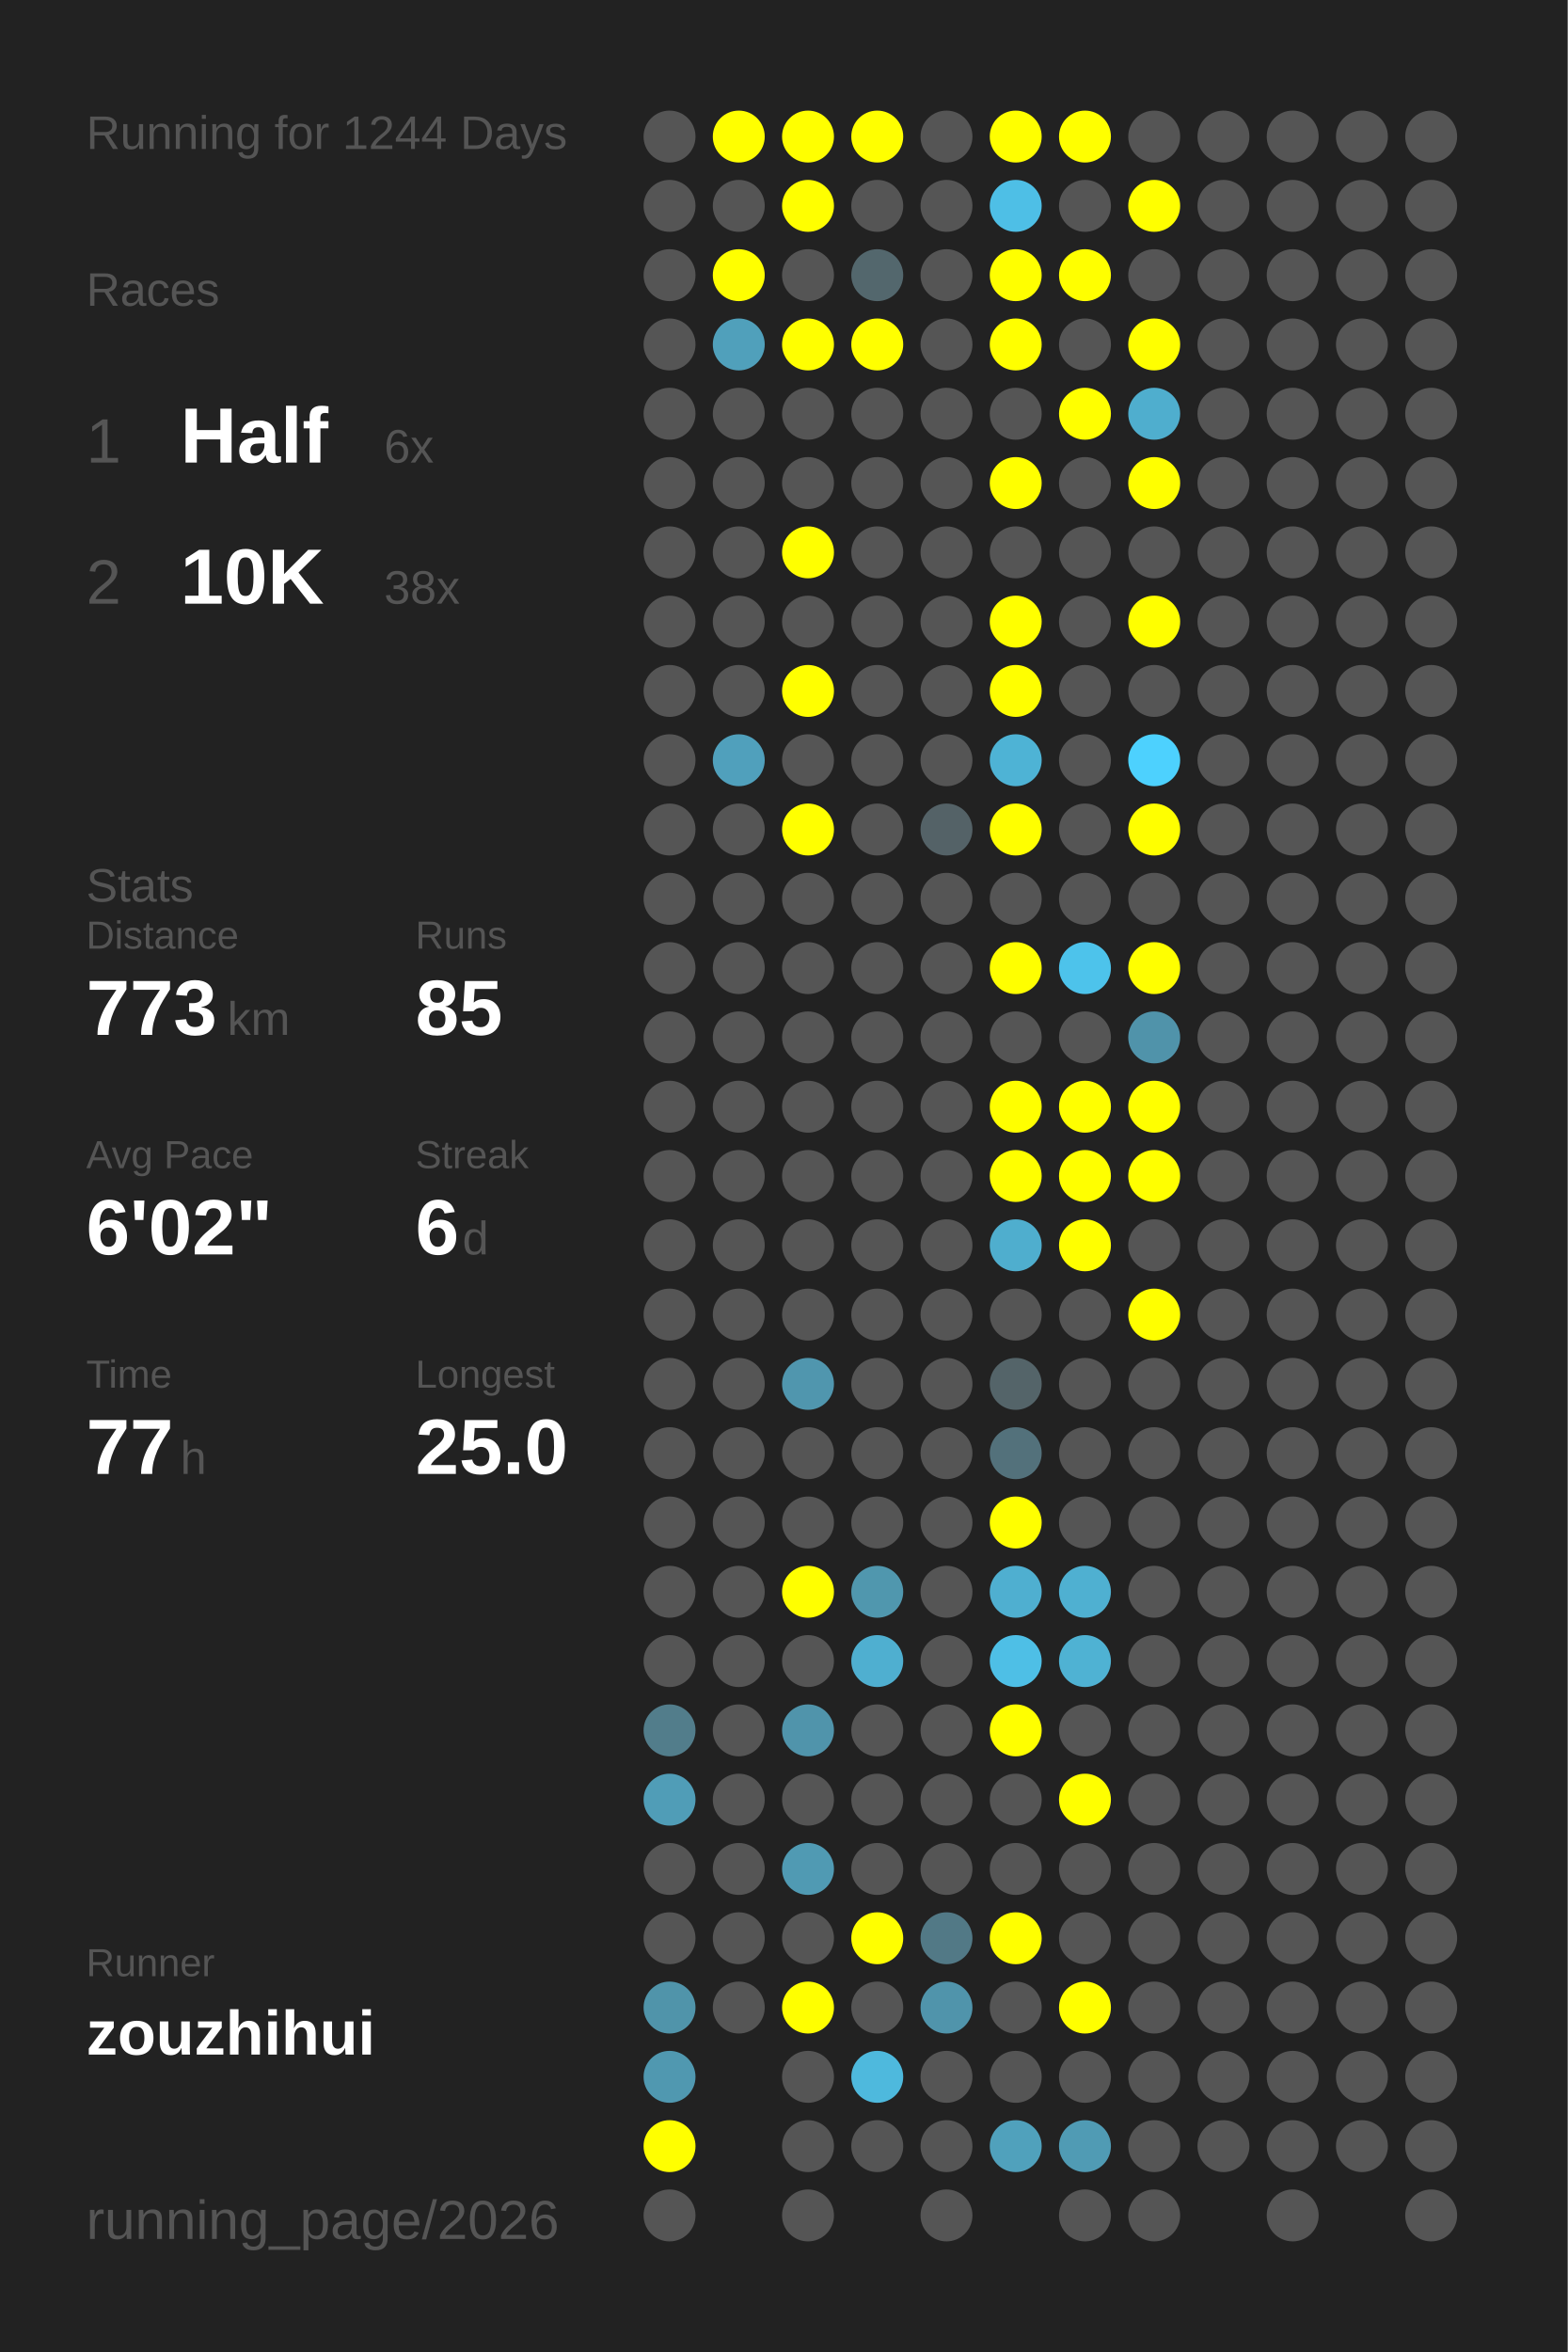
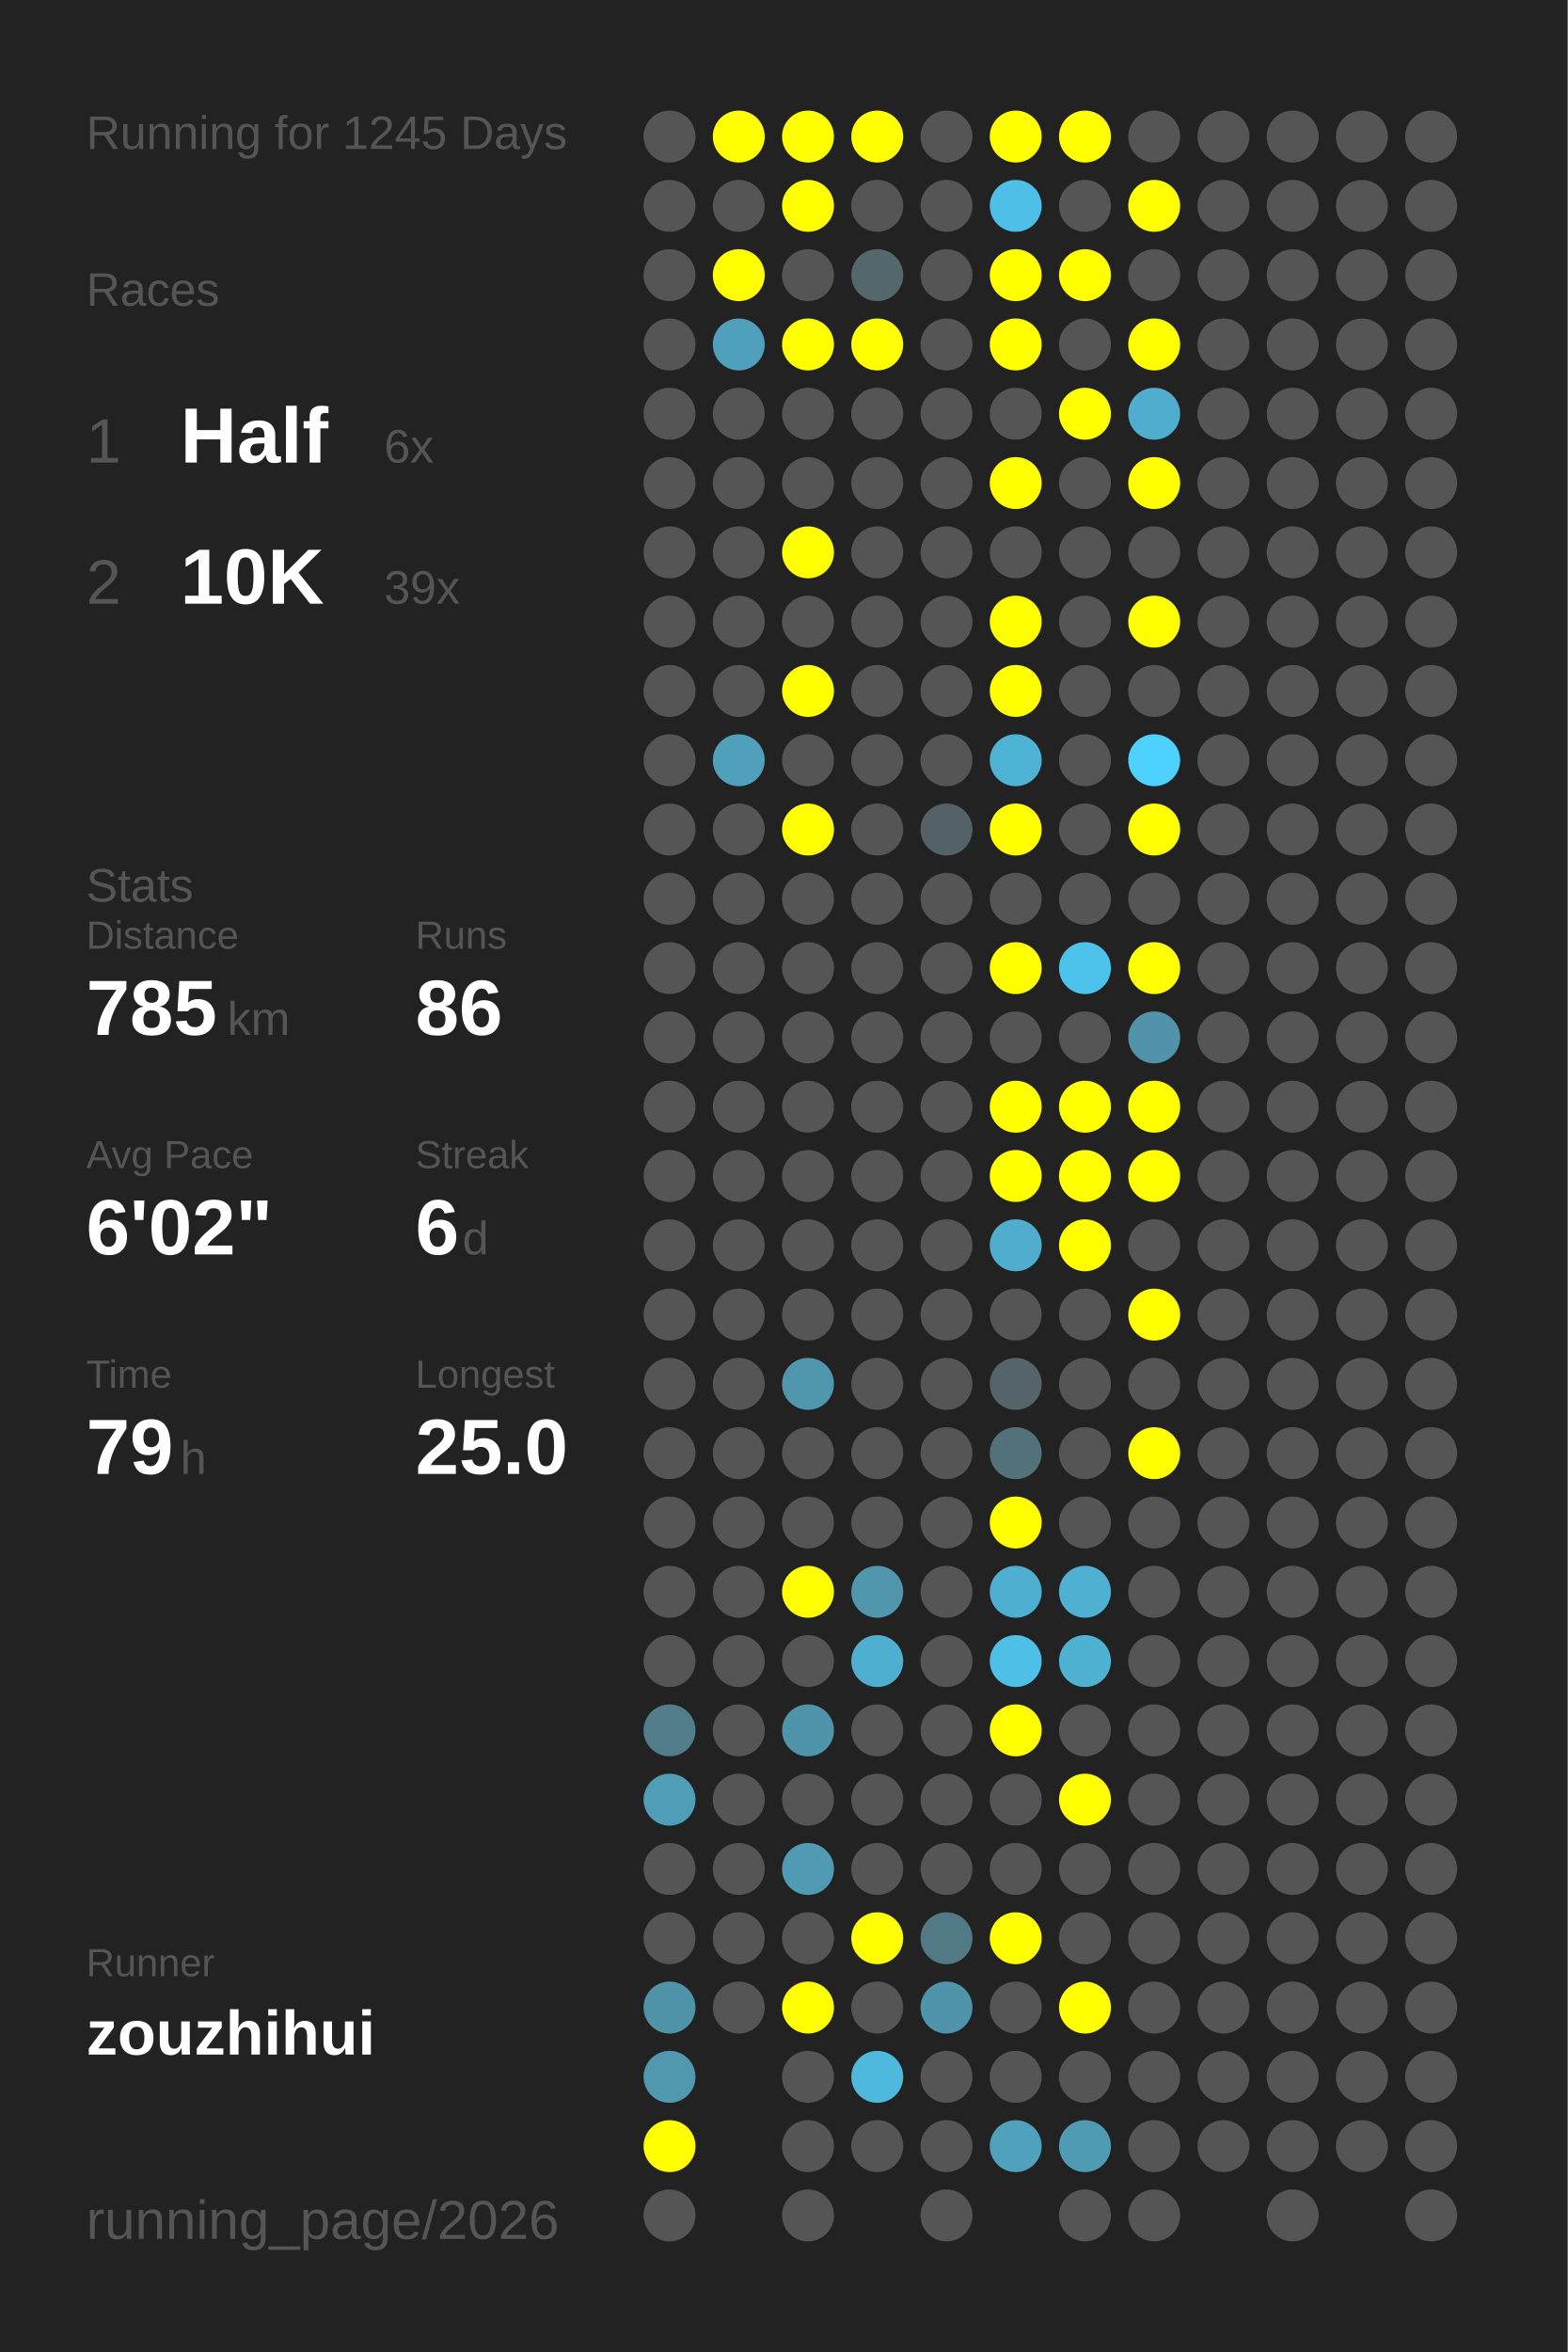
<svg xmlns="http://www.w3.org/2000/svg" baseProfile="full" height="300mm" version="1.1" viewBox="0,0,200,300" width="200mm">
  <defs />
  <rect fill="#222222" height="300" width="200" x="0" y="0" />
-   <text fill="#555555" style="font-size:6px; font-family:Arial;" x="11" y="19">Running for 1244 Days</text>
+   <text fill="#555555" style="font-size:6px; font-family:Arial;" x="11" y="19">Running for 1245 Days</text>
  <text fill="#555555" style="font-size:6px; font-family:Arial;" x="11" y="39">Races</text>
  <text fill="#555555" style="font-size:8px; font-family:Arial;" x="11" y="59">1</text>
  <text fill="#FFFFFF" style="font-size:10px; font-family:Arial; font-weight:bold;" x="23" y="59">Half</text>
  <text fill="#555555" style="font-size:6px; font-family:Arial;" x="49" y="59">6x</text>
  <text fill="#555555" style="font-size:8px; font-family:Arial;" x="11" y="77">2</text>
  <text fill="#FFFFFF" style="font-size:10px; font-family:Arial; font-weight:bold;" x="23" y="77">10K</text>
-   <text fill="#555555" style="font-size:6px; font-family:Arial;" x="49" y="77">38x</text>
+   <text fill="#555555" style="font-size:6px; font-family:Arial;" x="49" y="77">39x</text>
  <text fill="#555555" style="font-size:6px; font-family:Arial;" x="11" y="115">Stats</text>
  <text fill="#555555" style="font-size:5px; font-family:Arial;" x="11" y="121">Distance</text>
-   <text fill="#FFFFFF" style="font-size:10px; font-family:Arial; font-weight:bold;" x="11" y="132">773</text>
+   <text fill="#FFFFFF" style="font-size:10px; font-family:Arial; font-weight:bold;" x="11" y="132">785</text>
  <text fill="#555555" style="font-size:6px; font-family:Arial;" x="29" y="132">km</text>
  <text fill="#555555" style="font-size:5px; font-family:Arial;" x="53" y="121">Runs</text>
-   <text fill="#FFFFFF" style="font-size:10px; font-family:Arial; font-weight:bold;" x="53" y="132">85</text>
+   <text fill="#FFFFFF" style="font-size:10px; font-family:Arial; font-weight:bold;" x="53" y="132">86</text>
  <text fill="#555555" style="font-size:5px; font-family:Arial;" x="11" y="149">Avg Pace</text>
  <text fill="#FFFFFF" style="font-size:10px; font-family:Arial; font-weight:bold;" x="11" y="160">6'02"</text>
  <text fill="#555555" style="font-size:5px; font-family:Arial;" x="53" y="149">Streak</text>
  <text fill="#FFFFFF" style="font-size:10px; font-family:Arial; font-weight:bold;" x="53" y="160">6</text>
  <text fill="#555555" style="font-size:6px; font-family:Arial;" x="59" y="160">d</text>
  <text fill="#555555" style="font-size:5px; font-family:Arial;" x="11" y="177">Time</text>
-   <text fill="#FFFFFF" style="font-size:10px; font-family:Arial; font-weight:bold;" x="11" y="188">77</text>
+   <text fill="#FFFFFF" style="font-size:10px; font-family:Arial; font-weight:bold;" x="11" y="188">79</text>
  <text fill="#555555" style="font-size:6px; font-family:Arial;" x="23" y="188">h</text>
  <text fill="#555555" style="font-size:5px; font-family:Arial;" x="53" y="177">Longest</text>
  <text fill="#FFFFFF" style="font-size:10px; font-family:Arial; font-weight:bold;" x="53" y="188">25.0</text>
  <text fill="#555555" style="font-size:5px; font-family:Arial;" x="11" y="252.065">Runner</text>
  <text fill="#FFFFFF" style="font-size:8px; font-family:Arial; font-weight:bold;" x="11" y="262.065">zouzhihui</text>
  <text fill="#555555" style="font-size:7px; font-family:Arial;" x="11" y="285.581">running_page/2026</text>
  <circle cx="85.417" cy="17.419" fill="#555555" r="3.312" />
  <circle cx="85.417" cy="26.258" fill="#555555" r="3.312" />
  <circle cx="85.417" cy="35.097" fill="#555555" r="3.312" />
  <circle cx="85.417" cy="43.935" fill="#555555" r="3.312" />
  <circle cx="85.417" cy="52.774" fill="#555555" r="3.312" />
  <circle cx="85.417" cy="61.613" fill="#555555" r="3.312" />
  <circle cx="85.417" cy="70.452" fill="#555555" r="3.312" />
  <circle cx="85.417" cy="79.29" fill="#555555" r="3.312" />
  <circle cx="85.417" cy="88.129" fill="#555555" r="3.312" />
  <circle cx="85.417" cy="96.968" fill="#555555" r="3.312" />
  <circle cx="85.417" cy="105.806" fill="#555555" r="3.312" />
  <circle cx="85.417" cy="114.645" fill="#555555" r="3.312" />
  <circle cx="85.417" cy="123.484" fill="#555555" r="3.312" />
  <circle cx="85.417" cy="132.323" fill="#555555" r="3.312" />
  <circle cx="85.417" cy="141.161" fill="#555555" r="3.312" />
  <circle cx="85.417" cy="150" fill="#555555" r="3.312" />
  <circle cx="85.417" cy="158.839" fill="#555555" r="3.312" />
  <circle cx="85.417" cy="167.677" fill="#555555" r="3.312" />
  <circle cx="85.417" cy="176.516" fill="#555555" r="3.312" />
  <circle cx="85.417" cy="185.355" fill="#555555" r="3.312" />
  <circle cx="85.417" cy="194.194" fill="#555555" r="3.312" />
  <circle cx="85.417" cy="203.032" fill="#555555" r="3.312" />
  <circle cx="85.417" cy="211.871" fill="#555555" r="3.312" />
  <circle cx="85.417" cy="220.71" fill="#527d8b" r="3.312" />
  <circle cx="85.417" cy="229.548" fill="#509db7" r="3.312" />
  <circle cx="85.417" cy="238.387" fill="#555555" r="3.312" />
  <circle cx="85.417" cy="247.226" fill="#555555" r="3.312" />
  <circle cx="85.417" cy="256.065" fill="#5094aa" r="3.312" />
  <circle cx="85.417" cy="264.903" fill="#5098b0" r="3.312" />
  <circle cx="85.417" cy="273.742" fill="#FFFF00" r="3.312" />
  <circle cx="85.417" cy="282.581" fill="#555555" r="3.312" />
  <circle cx="94.25" cy="17.419" fill="#FFFF00" r="3.312" />
  <circle cx="94.25" cy="26.258" fill="#555555" r="3.312" />
  <circle cx="94.25" cy="35.097" fill="#FFFF00" r="3.312" />
  <circle cx="94.25" cy="43.935" fill="#50a0bb" r="3.312" />
  <circle cx="94.25" cy="52.774" fill="#555555" r="3.312" />
  <circle cx="94.25" cy="61.613" fill="#555555" r="3.312" />
  <circle cx="94.25" cy="70.452" fill="#555555" r="3.312" />
  <circle cx="94.25" cy="79.29" fill="#555555" r="3.312" />
  <circle cx="94.25" cy="88.129" fill="#555555" r="3.312" />
  <circle cx="94.25" cy="96.968" fill="#50a0bc" r="3.312" />
  <circle cx="94.25" cy="105.806" fill="#555555" r="3.312" />
  <circle cx="94.25" cy="114.645" fill="#555555" r="3.312" />
  <circle cx="94.25" cy="123.484" fill="#555555" r="3.312" />
  <circle cx="94.25" cy="132.323" fill="#555555" r="3.312" />
  <circle cx="94.25" cy="141.161" fill="#555555" r="3.312" />
  <circle cx="94.25" cy="150" fill="#555555" r="3.312" />
  <circle cx="94.25" cy="158.839" fill="#555555" r="3.312" />
  <circle cx="94.25" cy="167.677" fill="#555555" r="3.312" />
  <circle cx="94.25" cy="176.516" fill="#555555" r="3.312" />
  <circle cx="94.25" cy="185.355" fill="#555555" r="3.312" />
  <circle cx="94.25" cy="194.194" fill="#555555" r="3.312" />
  <circle cx="94.25" cy="203.032" fill="#555555" r="3.312" />
  <circle cx="94.25" cy="211.871" fill="#555555" r="3.312" />
  <circle cx="94.25" cy="220.71" fill="#555555" r="3.312" />
  <circle cx="94.25" cy="229.548" fill="#555555" r="3.312" />
  <circle cx="94.25" cy="238.387" fill="#555555" r="3.312" />
  <circle cx="94.25" cy="247.226" fill="#555555" r="3.312" />
  <circle cx="94.25" cy="256.065" fill="#555555" r="3.312" />
  <circle cx="103.083" cy="17.419" fill="#FFFF00" r="3.312" />
  <circle cx="103.083" cy="26.258" fill="#FFFF00" r="3.312" />
  <circle cx="103.083" cy="35.097" fill="#555555" r="3.312" />
  <circle cx="103.083" cy="43.935" fill="#FFFF00" r="3.312" />
  <circle cx="103.083" cy="52.774" fill="#555555" r="3.312" />
  <circle cx="103.083" cy="61.613" fill="#555555" r="3.312" />
  <circle cx="103.083" cy="70.452" fill="#FFFF00" r="3.312" />
  <circle cx="103.083" cy="79.29" fill="#555555" r="3.312" />
  <circle cx="103.083" cy="88.129" fill="#FFFF00" r="3.312" />
  <circle cx="103.083" cy="96.968" fill="#555555" r="3.312" />
  <circle cx="103.083" cy="105.806" fill="#FFFF00" r="3.312" />
  <circle cx="103.083" cy="114.645" fill="#555555" r="3.312" />
  <circle cx="103.083" cy="123.484" fill="#555555" r="3.312" />
  <circle cx="103.083" cy="132.323" fill="#555555" r="3.312" />
  <circle cx="103.083" cy="141.161" fill="#555555" r="3.312" />
  <circle cx="103.083" cy="150" fill="#555555" r="3.312" />
  <circle cx="103.083" cy="158.839" fill="#555555" r="3.312" />
  <circle cx="103.083" cy="167.677" fill="#555555" r="3.312" />
  <circle cx="103.083" cy="176.516" fill="#5096ae" r="3.312" />
  <circle cx="103.083" cy="185.355" fill="#555555" r="3.312" />
  <circle cx="103.083" cy="194.194" fill="#555555" r="3.312" />
  <circle cx="103.083" cy="203.032" fill="#FFFF00" r="3.312" />
  <circle cx="103.083" cy="211.871" fill="#555555" r="3.312" />
  <circle cx="103.083" cy="220.71" fill="#5094ab" r="3.312" />
  <circle cx="103.083" cy="229.548" fill="#555555" r="3.312" />
  <circle cx="103.083" cy="238.387" fill="#509ab3" r="3.312" />
  <circle cx="103.083" cy="247.226" fill="#555555" r="3.312" />
  <circle cx="103.083" cy="256.065" fill="#FFFF00" r="3.312" />
  <circle cx="103.083" cy="264.903" fill="#555555" r="3.312" />
  <circle cx="103.083" cy="273.742" fill="#555555" r="3.312" />
  <circle cx="103.083" cy="282.581" fill="#555555" r="3.312" />
  <circle cx="111.917" cy="17.419" fill="#FFFF00" r="3.312" />
  <circle cx="111.917" cy="26.258" fill="#555555" r="3.312" />
  <circle cx="111.917" cy="35.097" fill="#53676d" r="3.312" />
  <circle cx="111.917" cy="43.935" fill="#FFFF00" r="3.312" />
  <circle cx="111.917" cy="52.774" fill="#555555" r="3.312" />
  <circle cx="111.917" cy="61.613" fill="#555555" r="3.312" />
  <circle cx="111.917" cy="70.452" fill="#555555" r="3.312" />
  <circle cx="111.917" cy="79.29" fill="#555555" r="3.312" />
  <circle cx="111.917" cy="88.129" fill="#555555" r="3.312" />
  <circle cx="111.917" cy="96.968" fill="#555555" r="3.312" />
  <circle cx="111.917" cy="105.806" fill="#555555" r="3.312" />
  <circle cx="111.917" cy="114.645" fill="#555555" r="3.312" />
  <circle cx="111.917" cy="123.484" fill="#555555" r="3.312" />
  <circle cx="111.917" cy="132.323" fill="#555555" r="3.312" />
  <circle cx="111.917" cy="141.161" fill="#555555" r="3.312" />
  <circle cx="111.917" cy="150" fill="#555555" r="3.312" />
  <circle cx="111.917" cy="158.839" fill="#555555" r="3.312" />
  <circle cx="111.917" cy="167.677" fill="#555555" r="3.312" />
  <circle cx="111.917" cy="176.516" fill="#555555" r="3.312" />
  <circle cx="111.917" cy="185.355" fill="#555555" r="3.312" />
  <circle cx="111.917" cy="194.194" fill="#555555" r="3.312" />
  <circle cx="111.917" cy="203.032" fill="#5097ae" r="3.312" />
  <circle cx="111.917" cy="211.871" fill="#4fafd0" r="3.312" />
  <circle cx="111.917" cy="220.71" fill="#555555" r="3.312" />
  <circle cx="111.917" cy="229.548" fill="#555555" r="3.312" />
  <circle cx="111.917" cy="238.387" fill="#555555" r="3.312" />
  <circle cx="111.917" cy="247.226" fill="#FFFF00" r="3.312" />
  <circle cx="111.917" cy="256.065" fill="#555555" r="3.312" />
  <circle cx="111.917" cy="264.903" fill="#4eb9dd" r="3.312" />
  <circle cx="111.917" cy="273.742" fill="#555555" r="3.312" />
  <circle cx="120.75" cy="17.419" fill="#555555" r="3.312" />
  <circle cx="120.75" cy="26.258" fill="#555555" r="3.312" />
  <circle cx="120.75" cy="35.097" fill="#555555" r="3.312" />
  <circle cx="120.75" cy="43.935" fill="#555555" r="3.312" />
  <circle cx="120.75" cy="52.774" fill="#555555" r="3.312" />
  <circle cx="120.75" cy="61.613" fill="#555555" r="3.312" />
  <circle cx="120.75" cy="70.452" fill="#555555" r="3.312" />
  <circle cx="120.75" cy="79.29" fill="#555555" r="3.312" />
  <circle cx="120.75" cy="88.129" fill="#555555" r="3.312" />
  <circle cx="120.75" cy="96.968" fill="#555555" r="3.312" />
  <circle cx="120.75" cy="105.806" fill="#546267" r="3.312" />
  <circle cx="120.75" cy="114.645" fill="#555555" r="3.312" />
  <circle cx="120.75" cy="123.484" fill="#555555" r="3.312" />
  <circle cx="120.75" cy="132.323" fill="#555555" r="3.312" />
  <circle cx="120.75" cy="141.161" fill="#555555" r="3.312" />
  <circle cx="120.75" cy="150" fill="#555555" r="3.312" />
  <circle cx="120.75" cy="158.839" fill="#555555" r="3.312" />
  <circle cx="120.75" cy="167.677" fill="#555555" r="3.312" />
  <circle cx="120.75" cy="176.516" fill="#555555" r="3.312" />
  <circle cx="120.75" cy="185.355" fill="#555555" r="3.312" />
  <circle cx="120.75" cy="194.194" fill="#555555" r="3.312" />
  <circle cx="120.75" cy="203.032" fill="#555555" r="3.312" />
  <circle cx="120.75" cy="211.871" fill="#555555" r="3.312" />
  <circle cx="120.75" cy="220.71" fill="#555555" r="3.312" />
  <circle cx="120.75" cy="229.548" fill="#555555" r="3.312" />
  <circle cx="120.75" cy="238.387" fill="#555555" r="3.312" />
  <circle cx="120.75" cy="247.226" fill="#527986" r="3.312" />
  <circle cx="120.75" cy="256.065" fill="#5094ab" r="3.312" />
  <circle cx="120.75" cy="264.903" fill="#555555" r="3.312" />
  <circle cx="120.75" cy="273.742" fill="#555555" r="3.312" />
  <circle cx="120.75" cy="282.581" fill="#555555" r="3.312" />
  <circle cx="129.583" cy="17.419" fill="#FFFF00" r="3.312" />
  <circle cx="129.583" cy="26.258" fill="#4ebfe6" r="3.312" />
  <circle cx="129.583" cy="35.097" fill="#FFFF00" r="3.312" />
  <circle cx="129.583" cy="43.935" fill="#FFFF00" r="3.312" />
  <circle cx="129.583" cy="52.774" fill="#555555" r="3.312" />
  <circle cx="129.583" cy="61.613" fill="#FFFF00" r="3.312" />
  <circle cx="129.583" cy="70.452" fill="#555555" r="3.312" />
  <circle cx="129.583" cy="79.29" fill="#FFFF00" r="3.312" />
  <circle cx="129.583" cy="88.129" fill="#FFFF00" r="3.312" />
  <circle cx="129.583" cy="96.968" fill="#4eb3d5" r="3.312" />
  <circle cx="129.583" cy="105.806" fill="#FFFF00" r="3.312" />
  <circle cx="129.583" cy="114.645" fill="#555555" r="3.312" />
  <circle cx="129.583" cy="123.484" fill="#FFFF00" r="3.312" />
  <circle cx="129.583" cy="132.323" fill="#555555" r="3.312" />
  <circle cx="129.583" cy="141.161" fill="#FFFF00" r="3.312" />
  <circle cx="129.583" cy="150" fill="#FFFF00" r="3.312" />
  <circle cx="129.583" cy="158.839" fill="#4faece" r="3.312" />
  <circle cx="129.583" cy="167.677" fill="#555555" r="3.312" />
  <circle cx="129.583" cy="176.516" fill="#546469" r="3.312" />
  <circle cx="129.583" cy="185.355" fill="#53717b" r="3.312" />
  <circle cx="129.583" cy="194.194" fill="#FFFF00" r="3.312" />
  <circle cx="129.583" cy="203.032" fill="#4fafd0" r="3.312" />
  <circle cx="129.583" cy="211.871" fill="#4ebfe6" r="3.312" />
  <circle cx="129.583" cy="220.71" fill="#FFFF00" r="3.312" />
  <circle cx="129.583" cy="229.548" fill="#555555" r="3.312" />
  <circle cx="129.583" cy="238.387" fill="#555555" r="3.312" />
  <circle cx="129.583" cy="247.226" fill="#FFFF00" r="3.312" />
  <circle cx="129.583" cy="256.065" fill="#555555" r="3.312" />
  <circle cx="129.583" cy="264.903" fill="#555555" r="3.312" />
  <circle cx="129.583" cy="273.742" fill="#50a1bc" r="3.312" />
  <circle cx="138.417" cy="17.419" fill="#FFFF00" r="3.312" />
  <circle cx="138.417" cy="26.258" fill="#555555" r="3.312" />
  <circle cx="138.417" cy="35.097" fill="#FFFF00" r="3.312" />
  <circle cx="138.417" cy="43.935" fill="#555555" r="3.312" />
  <circle cx="138.417" cy="52.774" fill="#FFFF00" r="3.312" />
  <circle cx="138.417" cy="61.613" fill="#555555" r="3.312" />
  <circle cx="138.417" cy="70.452" fill="#555555" r="3.312" />
  <circle cx="138.417" cy="79.29" fill="#555555" r="3.312" />
  <circle cx="138.417" cy="88.129" fill="#555555" r="3.312" />
  <circle cx="138.417" cy="96.968" fill="#555555" r="3.312" />
  <circle cx="138.417" cy="105.806" fill="#555555" r="3.312" />
  <circle cx="138.417" cy="114.645" fill="#555555" r="3.312" />
  <circle cx="138.417" cy="123.484" fill="#4dc3eb" r="3.312" />
  <circle cx="138.417" cy="132.323" fill="#555555" r="3.312" />
  <circle cx="138.417" cy="141.161" fill="#FFFF00" r="3.312" />
  <circle cx="138.417" cy="150" fill="#FFFF00" r="3.312" />
  <circle cx="138.417" cy="158.839" fill="#FFFF00" r="3.312" />
  <circle cx="138.417" cy="167.677" fill="#555555" r="3.312" />
  <circle cx="138.417" cy="176.516" fill="#555555" r="3.312" />
  <circle cx="138.417" cy="185.355" fill="#555555" r="3.312" />
  <circle cx="138.417" cy="194.194" fill="#555555" r="3.312" />
  <circle cx="138.417" cy="203.032" fill="#4fb0d1" r="3.312" />
  <circle cx="138.417" cy="211.871" fill="#4fb2d3" r="3.312" />
  <circle cx="138.417" cy="220.71" fill="#555555" r="3.312" />
  <circle cx="138.417" cy="229.548" fill="#FFFF00" r="3.312" />
  <circle cx="138.417" cy="238.387" fill="#555555" r="3.312" />
  <circle cx="138.417" cy="247.226" fill="#555555" r="3.312" />
  <circle cx="138.417" cy="256.065" fill="#FFFF00" r="3.312" />
  <circle cx="138.417" cy="264.903" fill="#555555" r="3.312" />
  <circle cx="138.417" cy="273.742" fill="#509bb4" r="3.312" />
  <circle cx="138.417" cy="282.581" fill="#555555" r="3.312" />
  <circle cx="147.25" cy="17.419" fill="#555555" r="3.312" />
  <circle cx="147.25" cy="26.258" fill="#FFFF00" r="3.312" />
  <circle cx="147.25" cy="35.097" fill="#555555" r="3.312" />
  <circle cx="147.25" cy="43.935" fill="#FFFF00" r="3.312" />
  <circle cx="147.25" cy="52.774" fill="#4faece" r="3.312" />
  <circle cx="147.25" cy="61.613" fill="#FFFF00" r="3.312" />
  <circle cx="147.25" cy="70.452" fill="#555555" r="3.312" />
  <circle cx="147.25" cy="79.29" fill="#FFFF00" r="3.312" />
  <circle cx="147.25" cy="88.129" fill="#555555" r="3.312" />
  <circle cx="147.25" cy="96.968" fill="#4dd1fe" r="3.312" />
  <circle cx="147.25" cy="105.806" fill="#FFFF00" r="3.312" />
  <circle cx="147.25" cy="114.645" fill="#555555" r="3.312" />
  <circle cx="147.25" cy="123.484" fill="#FFFF00" r="3.312" />
  <circle cx="147.25" cy="132.323" fill="#5093aa" r="3.312" />
  <circle cx="147.25" cy="141.161" fill="#FFFF00" r="3.312" />
  <circle cx="147.25" cy="150" fill="#FFFF00" r="3.312" />
  <circle cx="147.25" cy="158.839" fill="#555555" r="3.312" />
  <circle cx="147.25" cy="167.677" fill="#FFFF00" r="3.312" />
  <circle cx="147.25" cy="176.516" fill="#555555" r="3.312" />
-   <circle cx="147.25" cy="185.355" fill="#555555" r="3.312" />
+   <circle cx="147.25" cy="185.355" fill="#FFFF00" r="3.312" />
  <circle cx="147.25" cy="194.194" fill="#555555" r="3.312" />
  <circle cx="147.25" cy="203.032" fill="#555555" r="3.312" />
  <circle cx="147.25" cy="211.871" fill="#555555" r="3.312" />
  <circle cx="147.25" cy="220.71" fill="#555555" r="3.312" />
  <circle cx="147.25" cy="229.548" fill="#555555" r="3.312" />
  <circle cx="147.25" cy="238.387" fill="#555555" r="3.312" />
  <circle cx="147.25" cy="247.226" fill="#555555" r="3.312" />
  <circle cx="147.25" cy="256.065" fill="#555555" r="3.312" />
  <circle cx="147.25" cy="264.903" fill="#555555" r="3.312" />
  <circle cx="147.25" cy="273.742" fill="#555555" r="3.312" />
  <circle cx="147.25" cy="282.581" fill="#555555" r="3.312" />
  <circle cx="156.083" cy="17.419" fill="#555555" r="3.312" />
  <circle cx="156.083" cy="26.258" fill="#555555" r="3.312" />
  <circle cx="156.083" cy="35.097" fill="#555555" r="3.312" />
  <circle cx="156.083" cy="43.935" fill="#555555" r="3.312" />
  <circle cx="156.083" cy="52.774" fill="#555555" r="3.312" />
  <circle cx="156.083" cy="61.613" fill="#555555" r="3.312" />
  <circle cx="156.083" cy="70.452" fill="#555555" r="3.312" />
  <circle cx="156.083" cy="79.29" fill="#555555" r="3.312" />
  <circle cx="156.083" cy="88.129" fill="#555555" r="3.312" />
  <circle cx="156.083" cy="96.968" fill="#555555" r="3.312" />
  <circle cx="156.083" cy="105.806" fill="#555555" r="3.312" />
  <circle cx="156.083" cy="114.645" fill="#555555" r="3.312" />
  <circle cx="156.083" cy="123.484" fill="#555555" r="3.312" />
  <circle cx="156.083" cy="132.323" fill="#555555" r="3.312" />
  <circle cx="156.083" cy="141.161" fill="#555555" r="3.312" />
  <circle cx="156.083" cy="150" fill="#555555" r="3.312" />
  <circle cx="156.083" cy="158.839" fill="#555555" r="3.312" />
  <circle cx="156.083" cy="167.677" fill="#555555" r="3.312" />
  <circle cx="156.083" cy="176.516" fill="#555555" r="3.312" />
  <circle cx="156.083" cy="185.355" fill="#555555" r="3.312" />
  <circle cx="156.083" cy="194.194" fill="#555555" r="3.312" />
  <circle cx="156.083" cy="203.032" fill="#555555" r="3.312" />
  <circle cx="156.083" cy="211.871" fill="#555555" r="3.312" />
  <circle cx="156.083" cy="220.71" fill="#555555" r="3.312" />
  <circle cx="156.083" cy="229.548" fill="#555555" r="3.312" />
  <circle cx="156.083" cy="238.387" fill="#555555" r="3.312" />
  <circle cx="156.083" cy="247.226" fill="#555555" r="3.312" />
  <circle cx="156.083" cy="256.065" fill="#555555" r="3.312" />
  <circle cx="156.083" cy="264.903" fill="#555555" r="3.312" />
  <circle cx="156.083" cy="273.742" fill="#555555" r="3.312" />
  <circle cx="164.917" cy="17.419" fill="#555555" r="3.312" />
  <circle cx="164.917" cy="26.258" fill="#555555" r="3.312" />
  <circle cx="164.917" cy="35.097" fill="#555555" r="3.312" />
  <circle cx="164.917" cy="43.935" fill="#555555" r="3.312" />
  <circle cx="164.917" cy="52.774" fill="#555555" r="3.312" />
  <circle cx="164.917" cy="61.613" fill="#555555" r="3.312" />
  <circle cx="164.917" cy="70.452" fill="#555555" r="3.312" />
  <circle cx="164.917" cy="79.29" fill="#555555" r="3.312" />
  <circle cx="164.917" cy="88.129" fill="#555555" r="3.312" />
  <circle cx="164.917" cy="96.968" fill="#555555" r="3.312" />
  <circle cx="164.917" cy="105.806" fill="#555555" r="3.312" />
  <circle cx="164.917" cy="114.645" fill="#555555" r="3.312" />
  <circle cx="164.917" cy="123.484" fill="#555555" r="3.312" />
  <circle cx="164.917" cy="132.323" fill="#555555" r="3.312" />
  <circle cx="164.917" cy="141.161" fill="#555555" r="3.312" />
  <circle cx="164.917" cy="150" fill="#555555" r="3.312" />
  <circle cx="164.917" cy="158.839" fill="#555555" r="3.312" />
  <circle cx="164.917" cy="167.677" fill="#555555" r="3.312" />
  <circle cx="164.917" cy="176.516" fill="#555555" r="3.312" />
  <circle cx="164.917" cy="185.355" fill="#555555" r="3.312" />
  <circle cx="164.917" cy="194.194" fill="#555555" r="3.312" />
  <circle cx="164.917" cy="203.032" fill="#555555" r="3.312" />
  <circle cx="164.917" cy="211.871" fill="#555555" r="3.312" />
  <circle cx="164.917" cy="220.71" fill="#555555" r="3.312" />
  <circle cx="164.917" cy="229.548" fill="#555555" r="3.312" />
  <circle cx="164.917" cy="238.387" fill="#555555" r="3.312" />
  <circle cx="164.917" cy="247.226" fill="#555555" r="3.312" />
  <circle cx="164.917" cy="256.065" fill="#555555" r="3.312" />
  <circle cx="164.917" cy="264.903" fill="#555555" r="3.312" />
  <circle cx="164.917" cy="273.742" fill="#555555" r="3.312" />
  <circle cx="164.917" cy="282.581" fill="#555555" r="3.312" />
  <circle cx="173.75" cy="17.419" fill="#555555" r="3.312" />
  <circle cx="173.75" cy="26.258" fill="#555555" r="3.312" />
  <circle cx="173.75" cy="35.097" fill="#555555" r="3.312" />
  <circle cx="173.75" cy="43.935" fill="#555555" r="3.312" />
  <circle cx="173.75" cy="52.774" fill="#555555" r="3.312" />
  <circle cx="173.75" cy="61.613" fill="#555555" r="3.312" />
  <circle cx="173.75" cy="70.452" fill="#555555" r="3.312" />
  <circle cx="173.75" cy="79.29" fill="#555555" r="3.312" />
  <circle cx="173.75" cy="88.129" fill="#555555" r="3.312" />
  <circle cx="173.75" cy="96.968" fill="#555555" r="3.312" />
  <circle cx="173.75" cy="105.806" fill="#555555" r="3.312" />
  <circle cx="173.75" cy="114.645" fill="#555555" r="3.312" />
  <circle cx="173.75" cy="123.484" fill="#555555" r="3.312" />
  <circle cx="173.75" cy="132.323" fill="#555555" r="3.312" />
  <circle cx="173.75" cy="141.161" fill="#555555" r="3.312" />
  <circle cx="173.75" cy="150" fill="#555555" r="3.312" />
  <circle cx="173.75" cy="158.839" fill="#555555" r="3.312" />
  <circle cx="173.75" cy="167.677" fill="#555555" r="3.312" />
  <circle cx="173.75" cy="176.516" fill="#555555" r="3.312" />
  <circle cx="173.75" cy="185.355" fill="#555555" r="3.312" />
  <circle cx="173.75" cy="194.194" fill="#555555" r="3.312" />
  <circle cx="173.75" cy="203.032" fill="#555555" r="3.312" />
  <circle cx="173.75" cy="211.871" fill="#555555" r="3.312" />
  <circle cx="173.75" cy="220.71" fill="#555555" r="3.312" />
  <circle cx="173.75" cy="229.548" fill="#555555" r="3.312" />
  <circle cx="173.75" cy="238.387" fill="#555555" r="3.312" />
  <circle cx="173.75" cy="247.226" fill="#555555" r="3.312" />
  <circle cx="173.75" cy="256.065" fill="#555555" r="3.312" />
  <circle cx="173.75" cy="264.903" fill="#555555" r="3.312" />
  <circle cx="173.75" cy="273.742" fill="#555555" r="3.312" />
  <circle cx="182.583" cy="17.419" fill="#555555" r="3.312" />
  <circle cx="182.583" cy="26.258" fill="#555555" r="3.312" />
  <circle cx="182.583" cy="35.097" fill="#555555" r="3.312" />
  <circle cx="182.583" cy="43.935" fill="#555555" r="3.312" />
  <circle cx="182.583" cy="52.774" fill="#555555" r="3.312" />
  <circle cx="182.583" cy="61.613" fill="#555555" r="3.312" />
  <circle cx="182.583" cy="70.452" fill="#555555" r="3.312" />
  <circle cx="182.583" cy="79.29" fill="#555555" r="3.312" />
  <circle cx="182.583" cy="88.129" fill="#555555" r="3.312" />
  <circle cx="182.583" cy="96.968" fill="#555555" r="3.312" />
  <circle cx="182.583" cy="105.806" fill="#555555" r="3.312" />
  <circle cx="182.583" cy="114.645" fill="#555555" r="3.312" />
  <circle cx="182.583" cy="123.484" fill="#555555" r="3.312" />
  <circle cx="182.583" cy="132.323" fill="#555555" r="3.312" />
  <circle cx="182.583" cy="141.161" fill="#555555" r="3.312" />
  <circle cx="182.583" cy="150" fill="#555555" r="3.312" />
  <circle cx="182.583" cy="158.839" fill="#555555" r="3.312" />
  <circle cx="182.583" cy="167.677" fill="#555555" r="3.312" />
  <circle cx="182.583" cy="176.516" fill="#555555" r="3.312" />
  <circle cx="182.583" cy="185.355" fill="#555555" r="3.312" />
  <circle cx="182.583" cy="194.194" fill="#555555" r="3.312" />
  <circle cx="182.583" cy="203.032" fill="#555555" r="3.312" />
  <circle cx="182.583" cy="211.871" fill="#555555" r="3.312" />
  <circle cx="182.583" cy="220.71" fill="#555555" r="3.312" />
  <circle cx="182.583" cy="229.548" fill="#555555" r="3.312" />
  <circle cx="182.583" cy="238.387" fill="#555555" r="3.312" />
  <circle cx="182.583" cy="247.226" fill="#555555" r="3.312" />
  <circle cx="182.583" cy="256.065" fill="#555555" r="3.312" />
  <circle cx="182.583" cy="264.903" fill="#555555" r="3.312" />
  <circle cx="182.583" cy="273.742" fill="#555555" r="3.312" />
  <circle cx="182.583" cy="282.581" fill="#555555" r="3.312" />
</svg>
